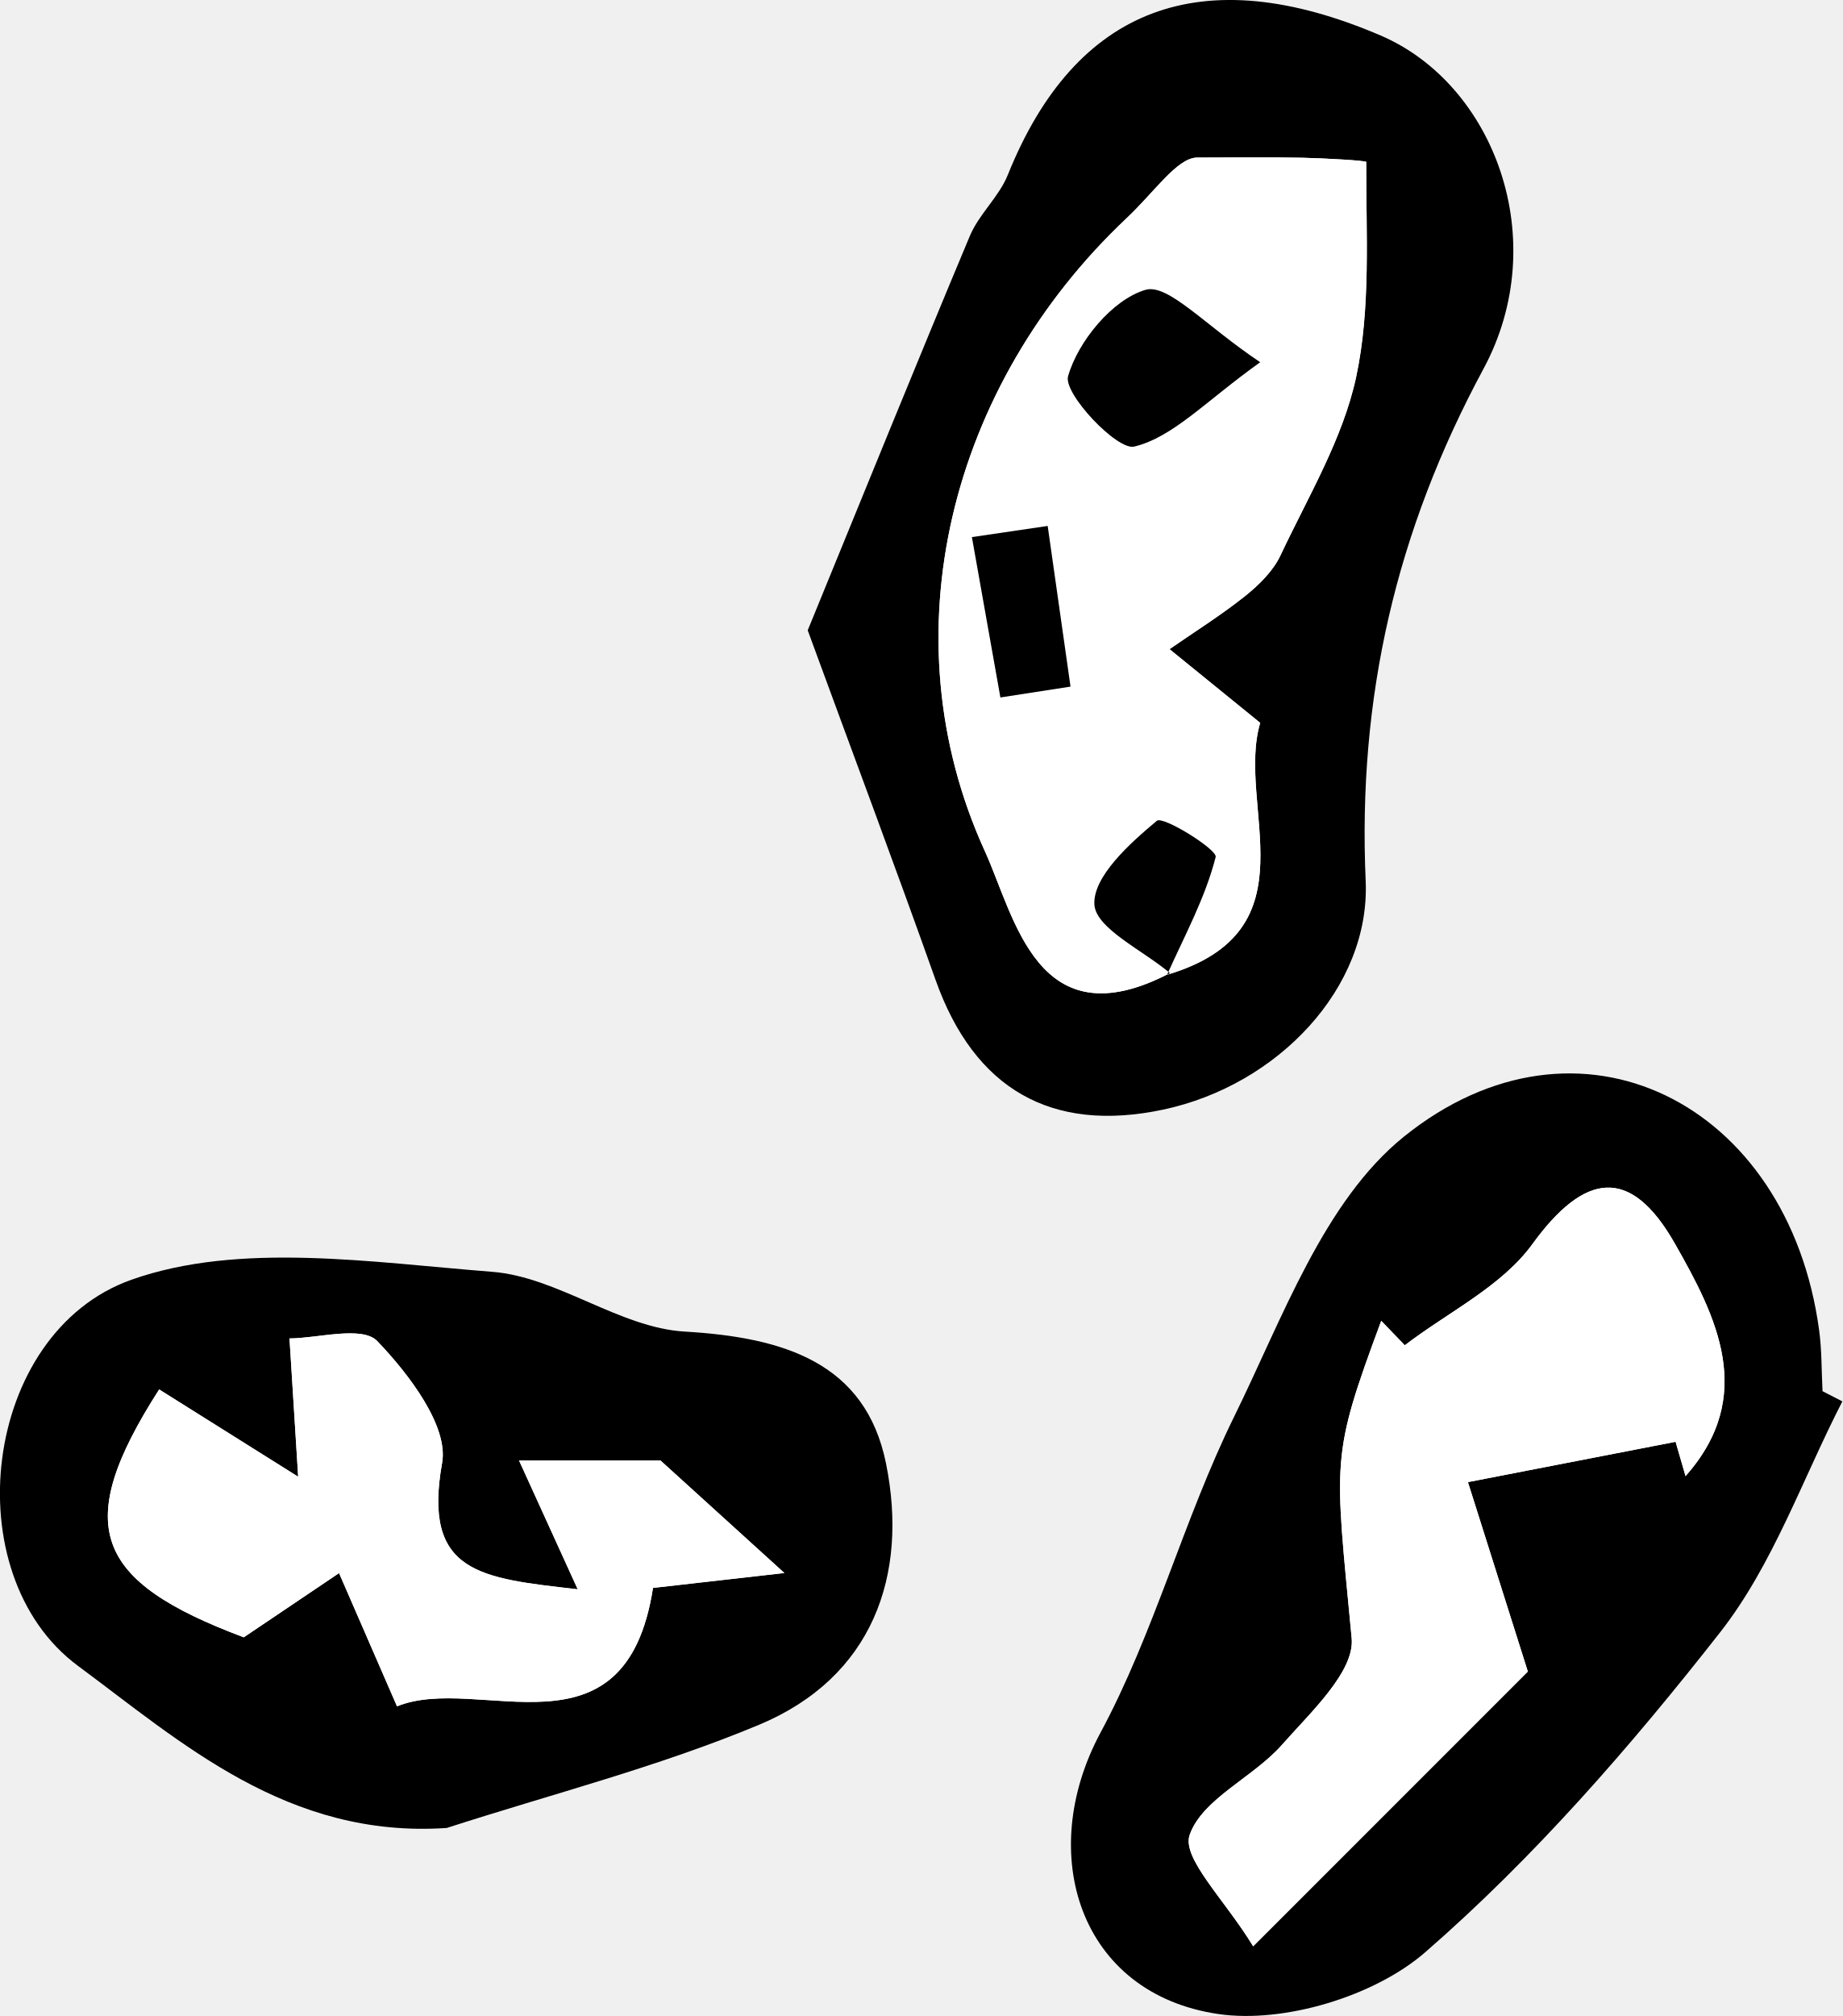
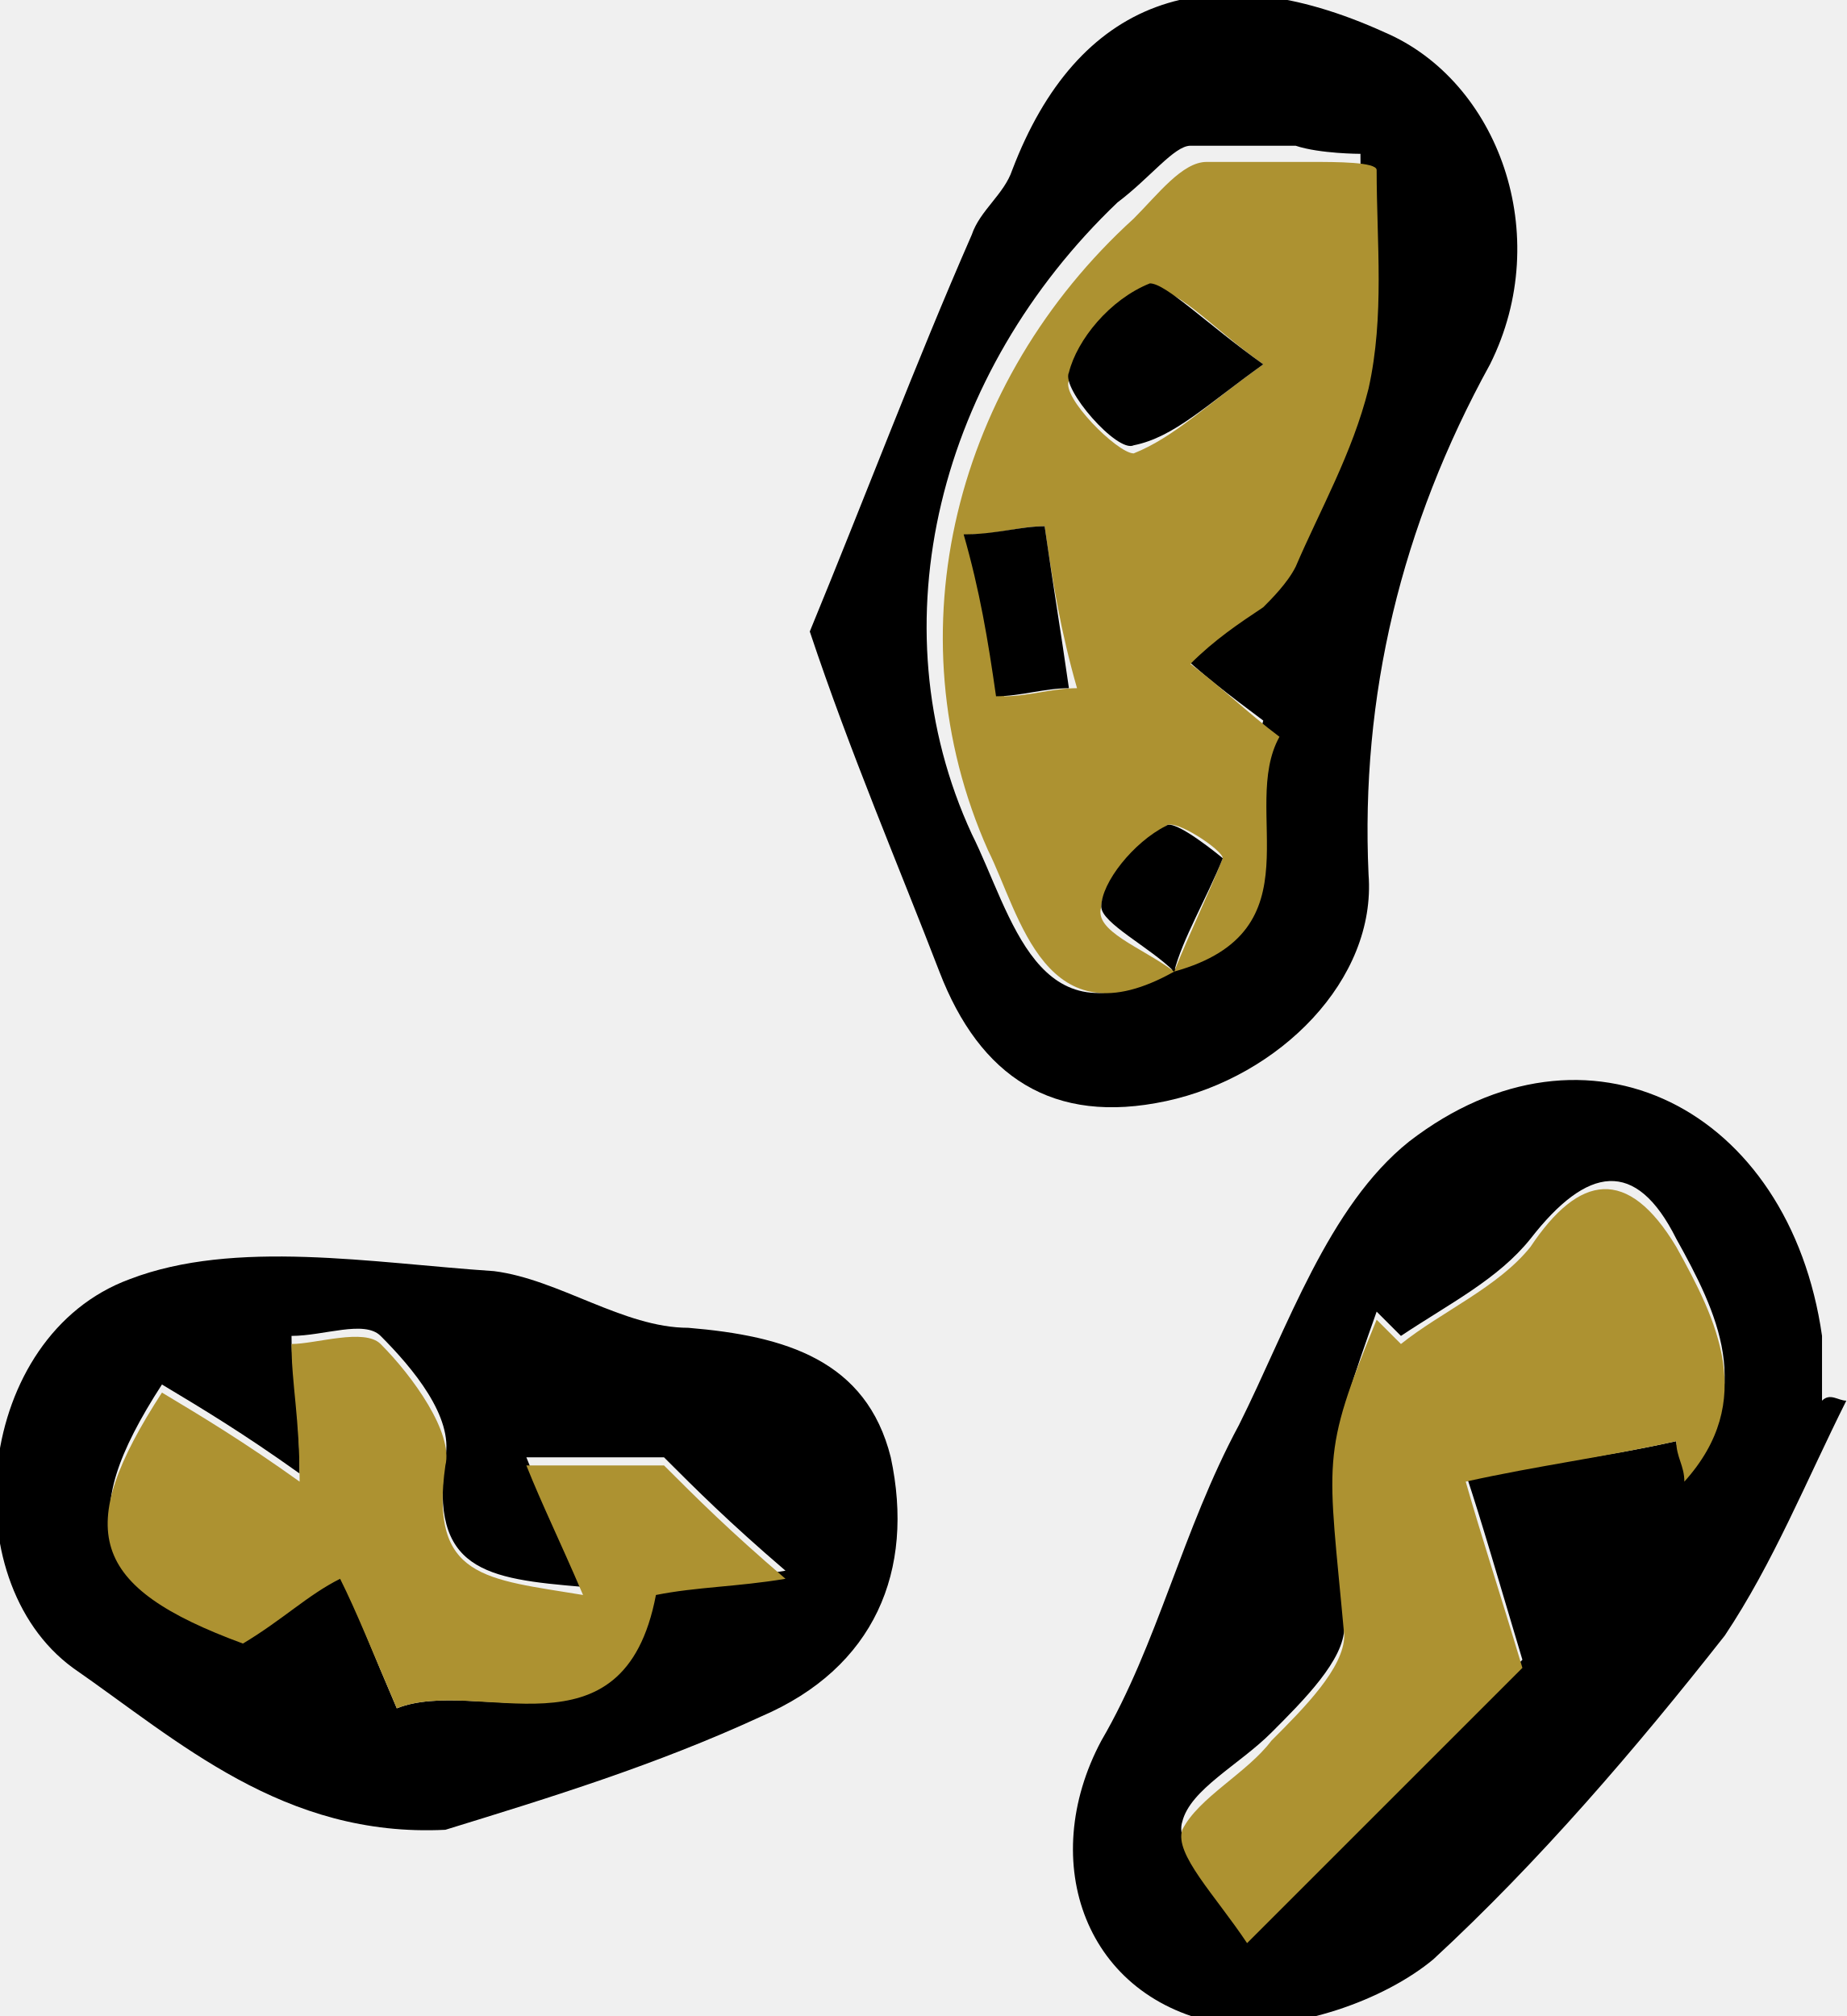
- <svg xmlns="http://www.w3.org/2000/svg" version="1.1" id="XMLID_1_" x="0px" y="0px" viewBox="0 0 22.757 24.896" enable-background="new 0 0 22.757 24.896" xml:space="preserve">
-   <g id="potatoes">
-     <g>
-       <path d="M22.757,17.306c-0.493,0.958-0.857,2.019-1.51,2.852c-1.104,1.409-2.298,2.782-3.644,3.952    c-0.623,0.541-1.739,0.88-2.552,0.762c-1.716-0.25-2.263-1.977-1.458-3.474    c0.667-1.239,1.029-2.64,1.653-3.907c0.597-1.214,1.107-2.657,2.095-3.454    c2.155-1.736,4.75-0.421,5.129,2.39c0.034,0.248,0.029,0.502,0.042,0.753    C22.594,17.222,22.675,17.264,22.757,17.306z M20.697,17.805c0.041,0.141,0.082,0.283,0.123,0.424    c0.876-0.99,0.388-1.96-0.135-2.877c-0.549-0.962-1.116-0.87-1.757,0.012    c-0.379,0.522-1.041,0.839-1.576,1.249c-0.097-0.101-0.194-0.201-0.291-0.302    c-0.629,1.696-0.576,1.691-0.365,3.92c0.039,0.411-0.509,0.917-0.86,1.315c-0.356,0.405-0.984,0.666-1.141,1.113    c-0.101,0.288,0.433,0.799,0.784,1.376c1.368-1.368,2.52-2.52,3.393-3.393c-0.316-0.998-0.528-1.668-0.74-2.339    C18.987,18.137,19.842,17.971,20.697,17.805z" />
-       <path d="M9.977,7.784c0.691-1.686,1.337-3.283,2.003-4.871c0.113-0.269,0.359-0.482,0.468-0.752    c0.835-2.078,2.397-2.669,4.605-1.723c1.407,0.603,2.127,2.529,1.271,4.117c-1.082,2.007-1.555,4.062-1.455,6.324    c0.058,1.317-1.083,2.523-2.502,2.824c-1.378,0.292-2.332-0.251-2.812-1.605    C11.064,10.715,10.547,9.339,9.977,7.784z M14.412,12.04c1.845-0.548,0.852-2.087,1.155-3.113    c-0.416-0.338-0.768-0.624-1.12-0.91c0.313-0.217,0.638-0.42,0.935-0.657    c0.171-0.137,0.345-0.308,0.436-0.502c0.34-0.723,0.769-1.435,0.934-2.201C16.935,3.799,16.873,2.888,16.876,2    c0-0.017-0.516-0.046-0.792-0.052c-0.435-0.009-0.87-0.002-1.306-0.002    c-0.245,0.013-0.516,0.422-0.863,0.749c-2.182,2.058-2.967,5.152-1.75,7.817c0.37,0.811,0.648,2.36,2.285,1.505    L14.412,12.04z" />
-       <path d="M5.518,22.574c-1.965,0.133-3.28-1.059-4.555-2.002c-1.532-1.133-1.183-4.115,0.66-4.768    c1.335-0.473,2.971-0.214,4.458-0.098c0.807,0.063,1.573,0.691,2.376,0.738    c1.218,0.071,2.234,0.379,2.487,1.628c0.28,1.383-0.166,2.643-1.569,3.228    C8.13,21.82,6.808,22.157,5.518,22.574z M4.904,21.072c1.006-0.411,2.819,0.741,3.162-1.463    c0.55-0.062,1.034-0.117,1.623-0.184c-0.681-0.619-1.085-0.986-1.531-1.39c-0.457,0-1.045,0-1.747,0    c0.23,0.505,0.415,0.911,0.725,1.591c-1.203-0.138-1.919-0.194-1.675-1.561    c0.081-0.453-0.412-1.099-0.801-1.504c-0.186-0.194-0.742-0.033-1.084-0.033    c0.031,0.495,0.058,0.921,0.107,1.708c-0.746-0.469-1.233-0.774-1.717-1.078    c-1.08,1.685-0.811,2.365,1.045,3.061c0.475-0.32,0.826-0.556,1.177-0.793    C4.401,19.916,4.614,20.405,4.904,21.072z" />
-       <path fill="#FFFFFF" d="M20.697,17.805c-0.855,0.166-1.71,0.332-2.565,0.498c0.212,0.671,0.424,1.342,0.74,2.339    c-0.873,0.873-2.025,2.025-3.393,3.393c-0.351-0.577-0.885-1.088-0.784-1.376c0.157-0.447,0.786-0.709,1.141-1.113    c0.35-0.398,0.898-0.904,0.86-1.315c-0.21-2.229-0.264-2.224,0.365-3.92c0.097,0.101,0.194,0.201,0.291,0.302    c0.535-0.409,1.197-0.726,1.576-1.249c0.641-0.882,1.208-0.974,1.757-0.012c0.523,0.917,1.012,1.887,0.135,2.877    C20.779,18.089,20.738,17.947,20.697,17.805z" />
-       <path fill="#FFFFFF" d="M14.451,12.017c-1.637,0.855-1.915-0.694-2.285-1.505c-1.217-2.666-0.432-5.76,1.75-7.817    c0.347-0.327,0.618-0.736,0.863-0.749c0.435,0,0.871-0.006,1.306,0.002C16.36,1.954,16.876,1.983,16.876,2    c-0.004,0.888,0.058,1.799-0.126,2.656c-0.165,0.766-0.594,1.478-0.934,2.201    c-0.091,0.194-0.265,0.365-0.436,0.502c-0.297,0.237-0.622,0.44-0.935,0.657    c0.352,0.286,0.704,0.572,1.12,0.91c-0.302,1.025,0.691,2.565-1.151,3.111    c0.216-0.483,0.473-0.952,0.6-1.454c0.023-0.091-0.65-0.51-0.726-0.447c-0.335,0.278-0.788,0.688-0.772,1.031    C13.531,11.464,14.117,11.735,14.451,12.017z M15.566,4.473c-0.68-0.454-1.139-0.977-1.418-0.894    c-0.407,0.121-0.831,0.635-0.954,1.066c-0.061,0.214,0.606,0.919,0.816,0.869    C14.489,5.399,14.89,4.956,15.566,4.473z M12.941,6.495c-0.312,0.046-0.624,0.091-0.936,0.137    c0.117,0.66,0.235,1.32,0.352,1.98c0.288-0.045,0.577-0.089,0.866-0.134C13.128,7.817,13.034,7.156,12.941,6.495    z" />
-       <path fill="#FFFFFF" d="M4.904,21.072c-0.29-0.667-0.503-1.156-0.716-1.645c-0.351,0.236-0.702,0.473-1.177,0.793    c-1.856-0.696-2.125-1.376-1.045-3.061c0.484,0.304,0.971,0.609,1.717,1.078    c-0.049-0.787-0.076-1.213-0.107-1.708c0.342,0,0.898-0.161,1.084,0.033c0.389,0.405,0.882,1.051,0.801,1.504    c-0.244,1.367,0.472,1.423,1.675,1.561c-0.31-0.68-0.495-1.086-0.725-1.591c0.702,0,1.29,0,1.747,0    c0.446,0.405,0.849,0.772,1.531,1.39c-0.589,0.067-1.074,0.122-1.623,0.184    C7.723,21.812,5.91,20.66,4.904,21.072z" />
-       <path d="M15.566,4.473c-0.676,0.483-1.077,0.927-1.557,1.042c-0.21,0.05-0.877-0.655-0.816-0.869    c0.123-0.431,0.547-0.945,0.954-1.066C14.427,3.496,14.885,4.019,15.566,4.473z" />
-       <path d="M14.451,12.017c-0.333-0.282-0.92-0.553-0.933-0.85c-0.016-0.343,0.437-0.752,0.772-1.031    c0.076-0.063,0.749,0.356,0.726,0.447c-0.127,0.502-0.384,0.972-0.6,1.454    C14.412,12.04,14.451,12.017,14.451,12.017z" />
-       <path d="M12.941,6.495c0.094,0.661,0.188,1.322,0.282,1.984c-0.288,0.045-0.577,0.089-0.866,0.134    c-0.117-0.66-0.235-1.32-0.352-1.98C12.317,6.586,12.629,6.541,12.941,6.495z" />
+ <svg xmlns="http://www.w3.org/2000/svg" version="1.1" id="XMLID_1_" x="0px" y="0px" viewBox="-294 384.1 22.8 24.9" style="enable-background:new -294 384.1 22.8 24.9;" xml:space="preserve">
+   <style type="text/css">
+ 	.st0{fill:#AD9231;}
+ </style>
+   <g id="RTgCO1.tif_1_">
+     <g id="XMLID_755_">
+       <path id="XMLID_832_" d="M-271.2,401.4c-0.5,1-0.9,2-1.5,2.9c-1.1,1.4-2.3,2.8-3.6,4c-0.6,0.5-1.7,0.9-2.6,0.8    c-1.7-0.3-2.3-2-1.5-3.5c0.7-1.2,1-2.6,1.7-3.9c0.6-1.2,1.1-2.7,2.1-3.5c2.2-1.7,4.7-0.4,5.1,2.4c0,0.2,0,0.5,0,0.8    C-271.4,401.3-271.3,401.4-271.2,401.4z M-273.3,401.9c0,0.1,0.1,0.3,0.1,0.4c0.9-1,0.4-2-0.1-2.9c-0.5-1-1.1-0.9-1.8,0    c-0.4,0.5-1,0.8-1.6,1.2c-0.1-0.1-0.2-0.2-0.3-0.3c-0.6,1.7-0.6,1.7-0.4,3.9c0,0.4-0.5,0.9-0.9,1.3c-0.4,0.4-1,0.7-1.1,1.1    c-0.1,0.3,0.4,0.8,0.8,1.4c1.4-1.4,2.5-2.5,3.4-3.4c-0.3-1-0.5-1.7-0.7-2.3C-275,402.2-274.2,402.1-273.3,401.9z" />
+       <path id="XMLID_829_" d="M-284,391.9c0.7-1.7,1.3-3.3,2-4.9c0.1-0.3,0.4-0.5,0.5-0.8c0.8-2.1,2.4-2.7,4.6-1.7    c1.4,0.6,2.1,2.5,1.3,4.1c-1.1,2-1.6,4.1-1.5,6.3c0.1,1.3-1.1,2.5-2.5,2.8c-1.4,0.3-2.3-0.3-2.8-1.6    C-282.9,394.8-283.5,393.4-284,391.9z M-279.6,396.1c1.8-0.5,0.9-2.1,1.2-3.1c-0.4-0.3-0.8-0.6-1.1-0.9c0.3-0.2,0.6-0.4,0.9-0.7    c0.2-0.1,0.3-0.3,0.4-0.5c0.3-0.7,0.8-1.4,0.9-2.2c0.2-0.9,0.1-1.8,0.1-2.7c0,0-0.5,0-0.8-0.1c-0.4,0-0.9,0-1.3,0    c-0.2,0-0.5,0.4-0.9,0.7c-2.2,2.1-3,5.2-1.8,7.8C-281.5,395.4-281.2,397-279.6,396.1L-279.6,396.1z" />
+       <path id="XMLID_794_" d="M-288.5,406.7c-2,0.1-3.3-1.1-4.6-2c-1.5-1.1-1.2-4.1,0.7-4.8c1.3-0.5,3-0.2,4.5-0.1    c0.8,0.1,1.6,0.7,2.4,0.7c1.2,0.1,2.2,0.4,2.5,1.6c0.3,1.4-0.2,2.6-1.6,3.2C-285.9,405.9-287.2,406.3-288.5,406.7z M-289.1,405.2    c1-0.4,2.8,0.7,3.2-1.5c0.5-0.1,1-0.1,1.6-0.2c-0.7-0.6-1.1-1-1.5-1.4c-0.5,0-1,0-1.7,0c0.2,0.5,0.4,0.9,0.7,1.6    c-1.2-0.1-1.9-0.2-1.7-1.6c0.1-0.5-0.4-1.1-0.8-1.5c-0.2-0.2-0.7,0-1.1,0c0,0.5,0.1,0.9,0.1,1.7c-0.7-0.5-1.2-0.8-1.7-1.1    c-1.1,1.7-0.8,2.4,1,3.1c0.5-0.3,0.8-0.6,1.2-0.8C-289.6,404-289.4,404.5-289.1,405.2z" />
+       <path id="XMLID_793_" class="st0" d="M-273.3,401.9c-0.9,0.2-1.7,0.3-2.6,0.5c0.2,0.7,0.4,1.3,0.7,2.3c-0.9,0.9-2,2-3.4,3.4    c-0.4-0.6-0.9-1.1-0.8-1.4c0.2-0.4,0.8-0.7,1.1-1.1c0.4-0.4,0.9-0.9,0.9-1.3c-0.2-2.2-0.3-2.2,0.4-3.9c0.1,0.1,0.2,0.2,0.3,0.3    c0.5-0.4,1.2-0.7,1.6-1.2c0.6-0.9,1.2-1,1.8,0c0.5,0.9,1,1.9,0.1,2.9C-273.2,402.2-273.3,402.1-273.3,401.9z" />
+       <path id="XMLID_789_" class="st0" d="M-279.5,396.1c-1.6,0.9-1.9-0.7-2.3-1.5c-1.2-2.7-0.4-5.8,1.8-7.8c0.3-0.3,0.6-0.7,0.9-0.7    c0.4,0,0.9,0,1.3,0c0.3,0,0.8,0,0.8,0.1c0,0.9,0.1,1.8-0.1,2.7c-0.2,0.8-0.6,1.5-0.9,2.2c-0.1,0.2-0.3,0.4-0.4,0.5    c-0.3,0.2-0.6,0.4-0.9,0.7c0.4,0.3,0.7,0.6,1.1,0.9C-278.7,394.1-277.7,395.6-279.5,396.1c0.2-0.5,0.4-0.9,0.6-1.4    c0-0.1-0.6-0.5-0.7-0.4c-0.3,0.3-0.8,0.7-0.8,1C-280.5,395.6-279.9,395.8-279.5,396.1z M-278.4,388.6c-0.7-0.5-1.1-1-1.4-0.9    c-0.4,0.1-0.8,0.6-1,1.1c-0.1,0.2,0.6,0.9,0.8,0.9C-279.5,389.5-279.1,389.1-278.4,388.6z M-281.1,390.6c-0.3,0-0.6,0.1-0.9,0.1    c0.1,0.7,0.2,1.3,0.4,2c0.3,0,0.6-0.1,0.9-0.1C-280.9,391.9-281,391.3-281.1,390.6z" />
+       <path id="XMLID_788_" class="st0" d="M-289.1,405.2c-0.3-0.7-0.5-1.2-0.7-1.6c-0.4,0.2-0.7,0.5-1.2,0.8c-1.9-0.7-2.1-1.4-1-3.1    c0.5,0.3,1,0.6,1.7,1.1c0-0.8-0.1-1.2-0.1-1.7c0.3,0,0.9-0.2,1.1,0c0.4,0.4,0.9,1.1,0.8,1.5c-0.2,1.4,0.5,1.4,1.7,1.6    c-0.3-0.7-0.5-1.1-0.7-1.6c0.7,0,1.3,0,1.7,0c0.4,0.4,0.8,0.8,1.5,1.4c-0.6,0.1-1.1,0.1-1.6,0.2    C-286.3,405.9-288.1,404.8-289.1,405.2z" />
+       <path id="XMLID_787_" d="M-278.4,388.6c-0.7,0.5-1.1,0.9-1.6,1c-0.2,0.1-0.9-0.7-0.8-0.9c0.1-0.4,0.5-0.9,1-1.1    C-279.6,387.6-279.1,388.1-278.4,388.6z" />
+       <path id="XMLID_786_" d="M-279.5,396.1c-0.3-0.3-0.9-0.6-0.9-0.8c0-0.3,0.4-0.8,0.8-1c0.1-0.1,0.7,0.4,0.7,0.4    C-279.1,395.2-279.4,395.7-279.5,396.1C-279.6,396.1-279.5,396.1-279.5,396.1z" />
+       <path id="XMLID_785_" d="M-281.1,390.6c0.1,0.7,0.2,1.3,0.3,2c-0.3,0-0.6,0.1-0.9,0.1c-0.1-0.7-0.2-1.3-0.4-2    C-281.7,390.7-281.4,390.6-281.1,390.6z" />
    </g>
  </g>
</svg>
